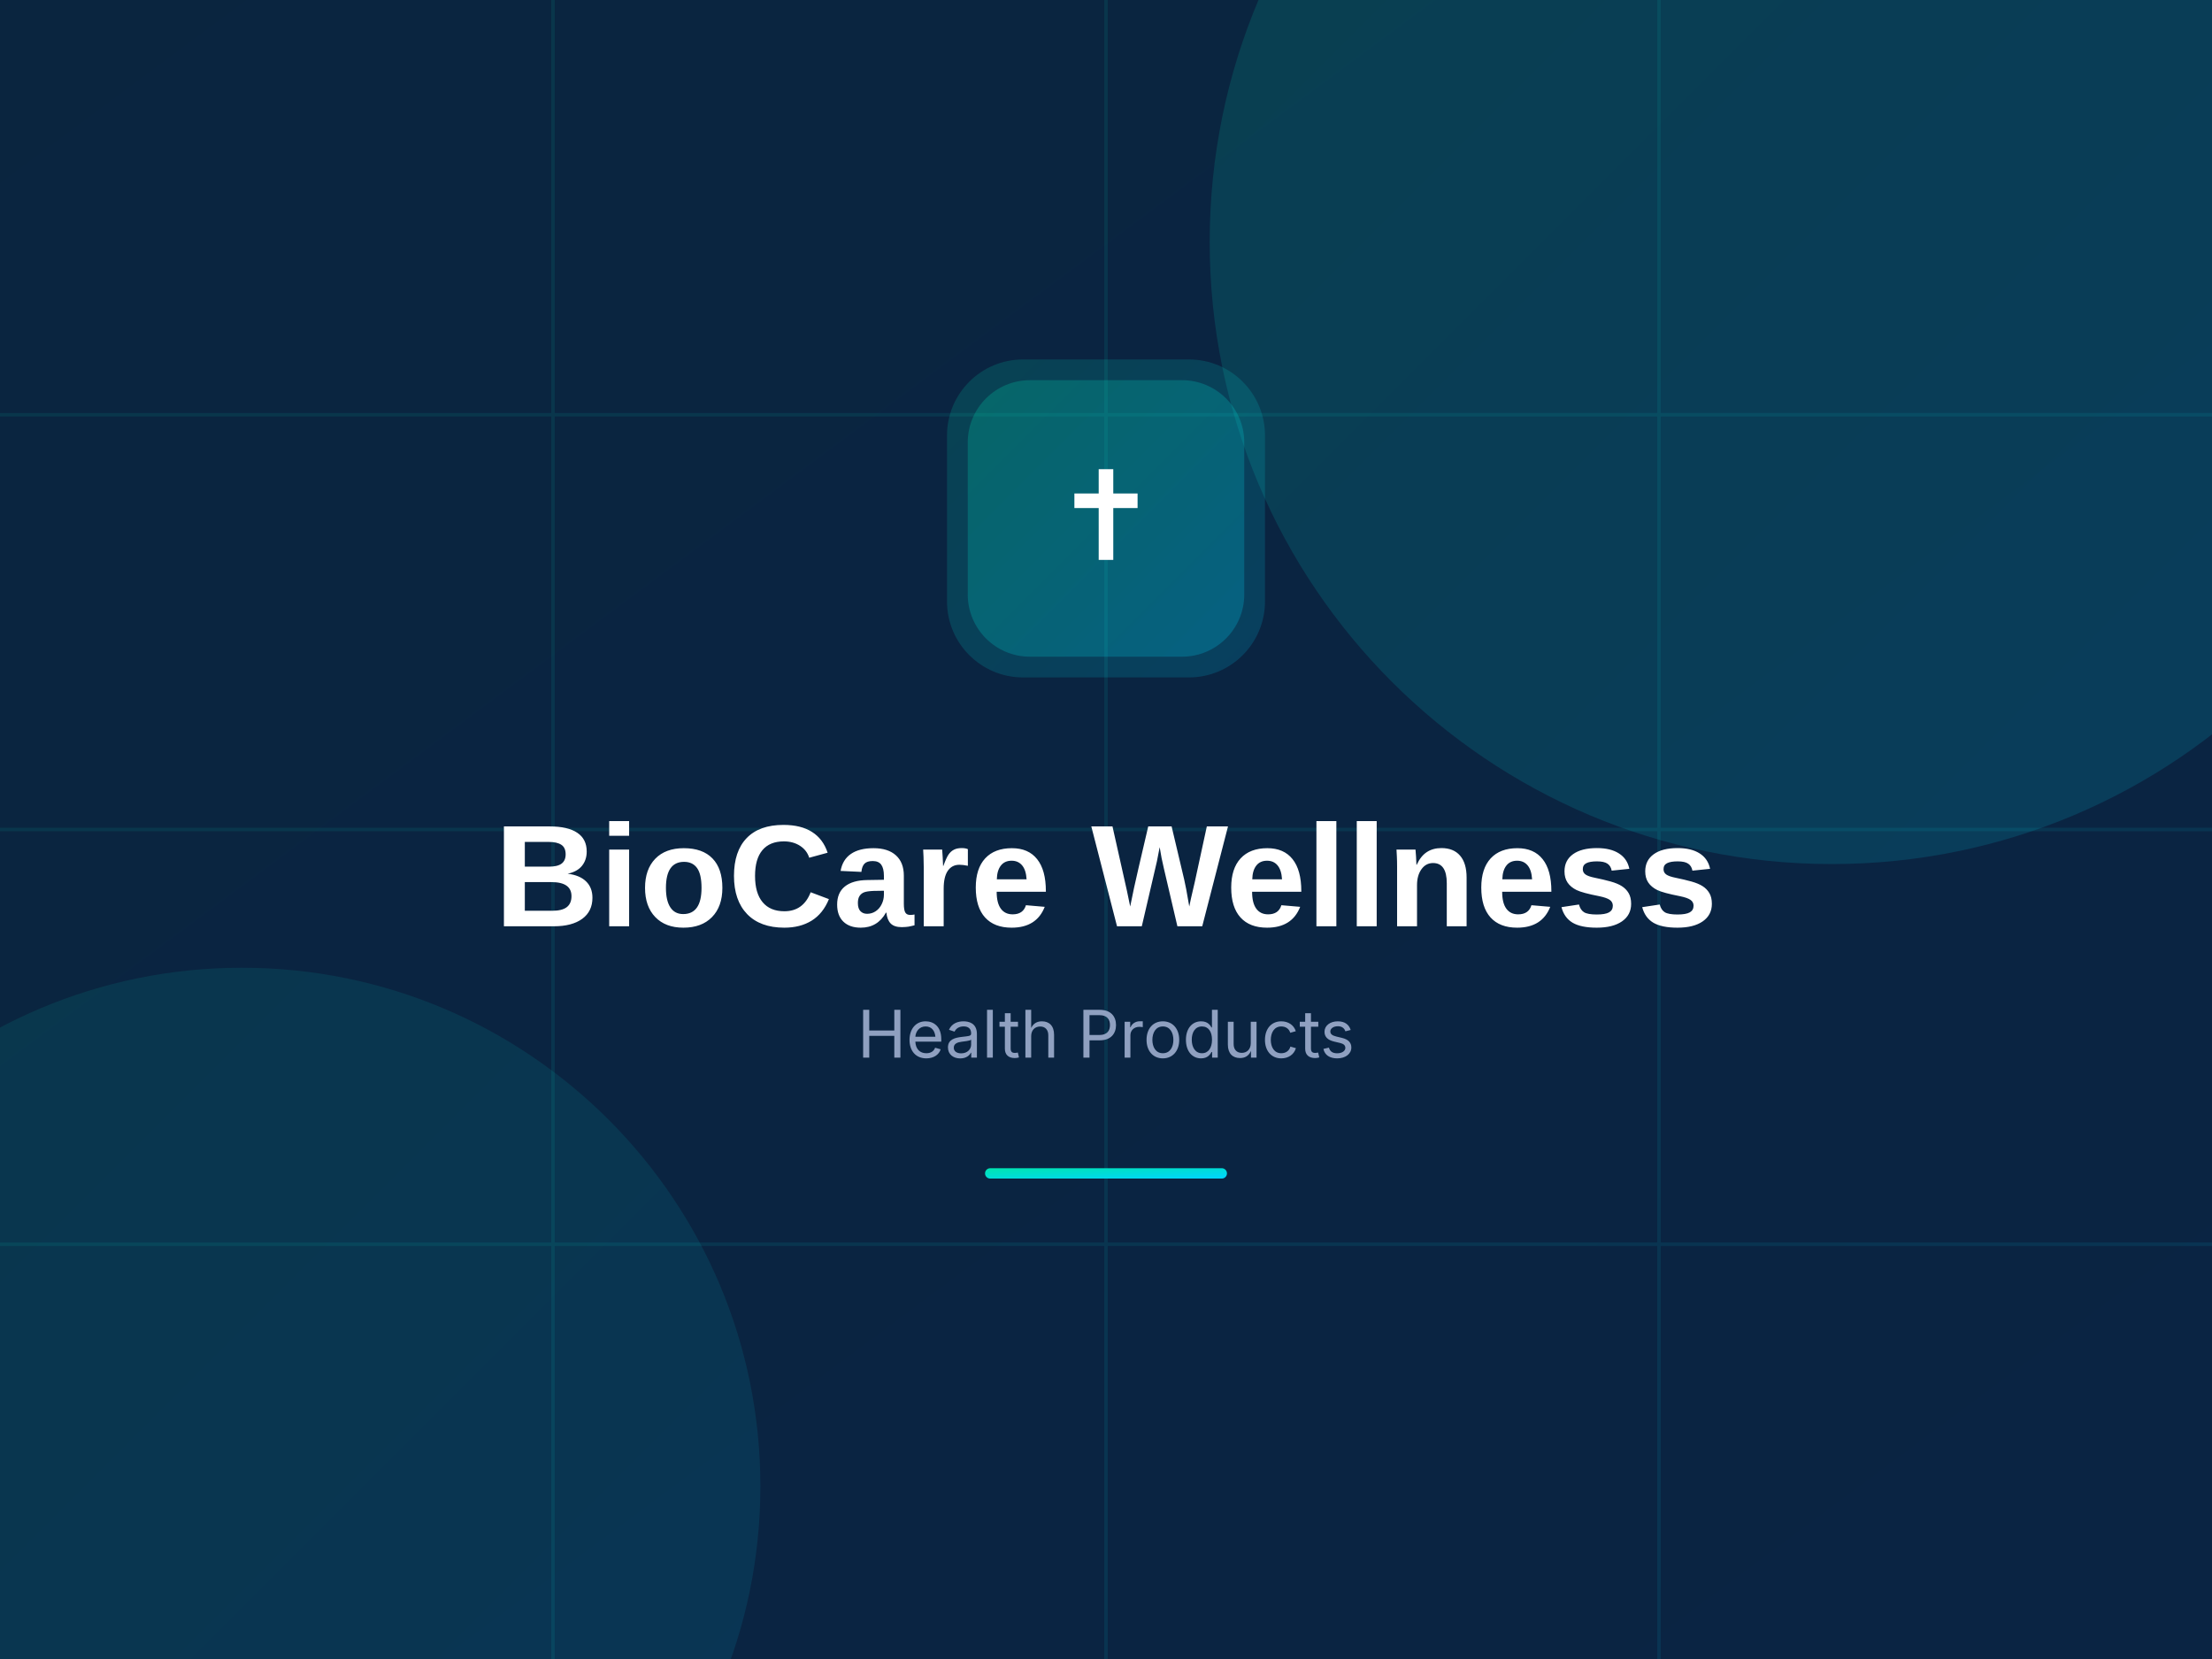
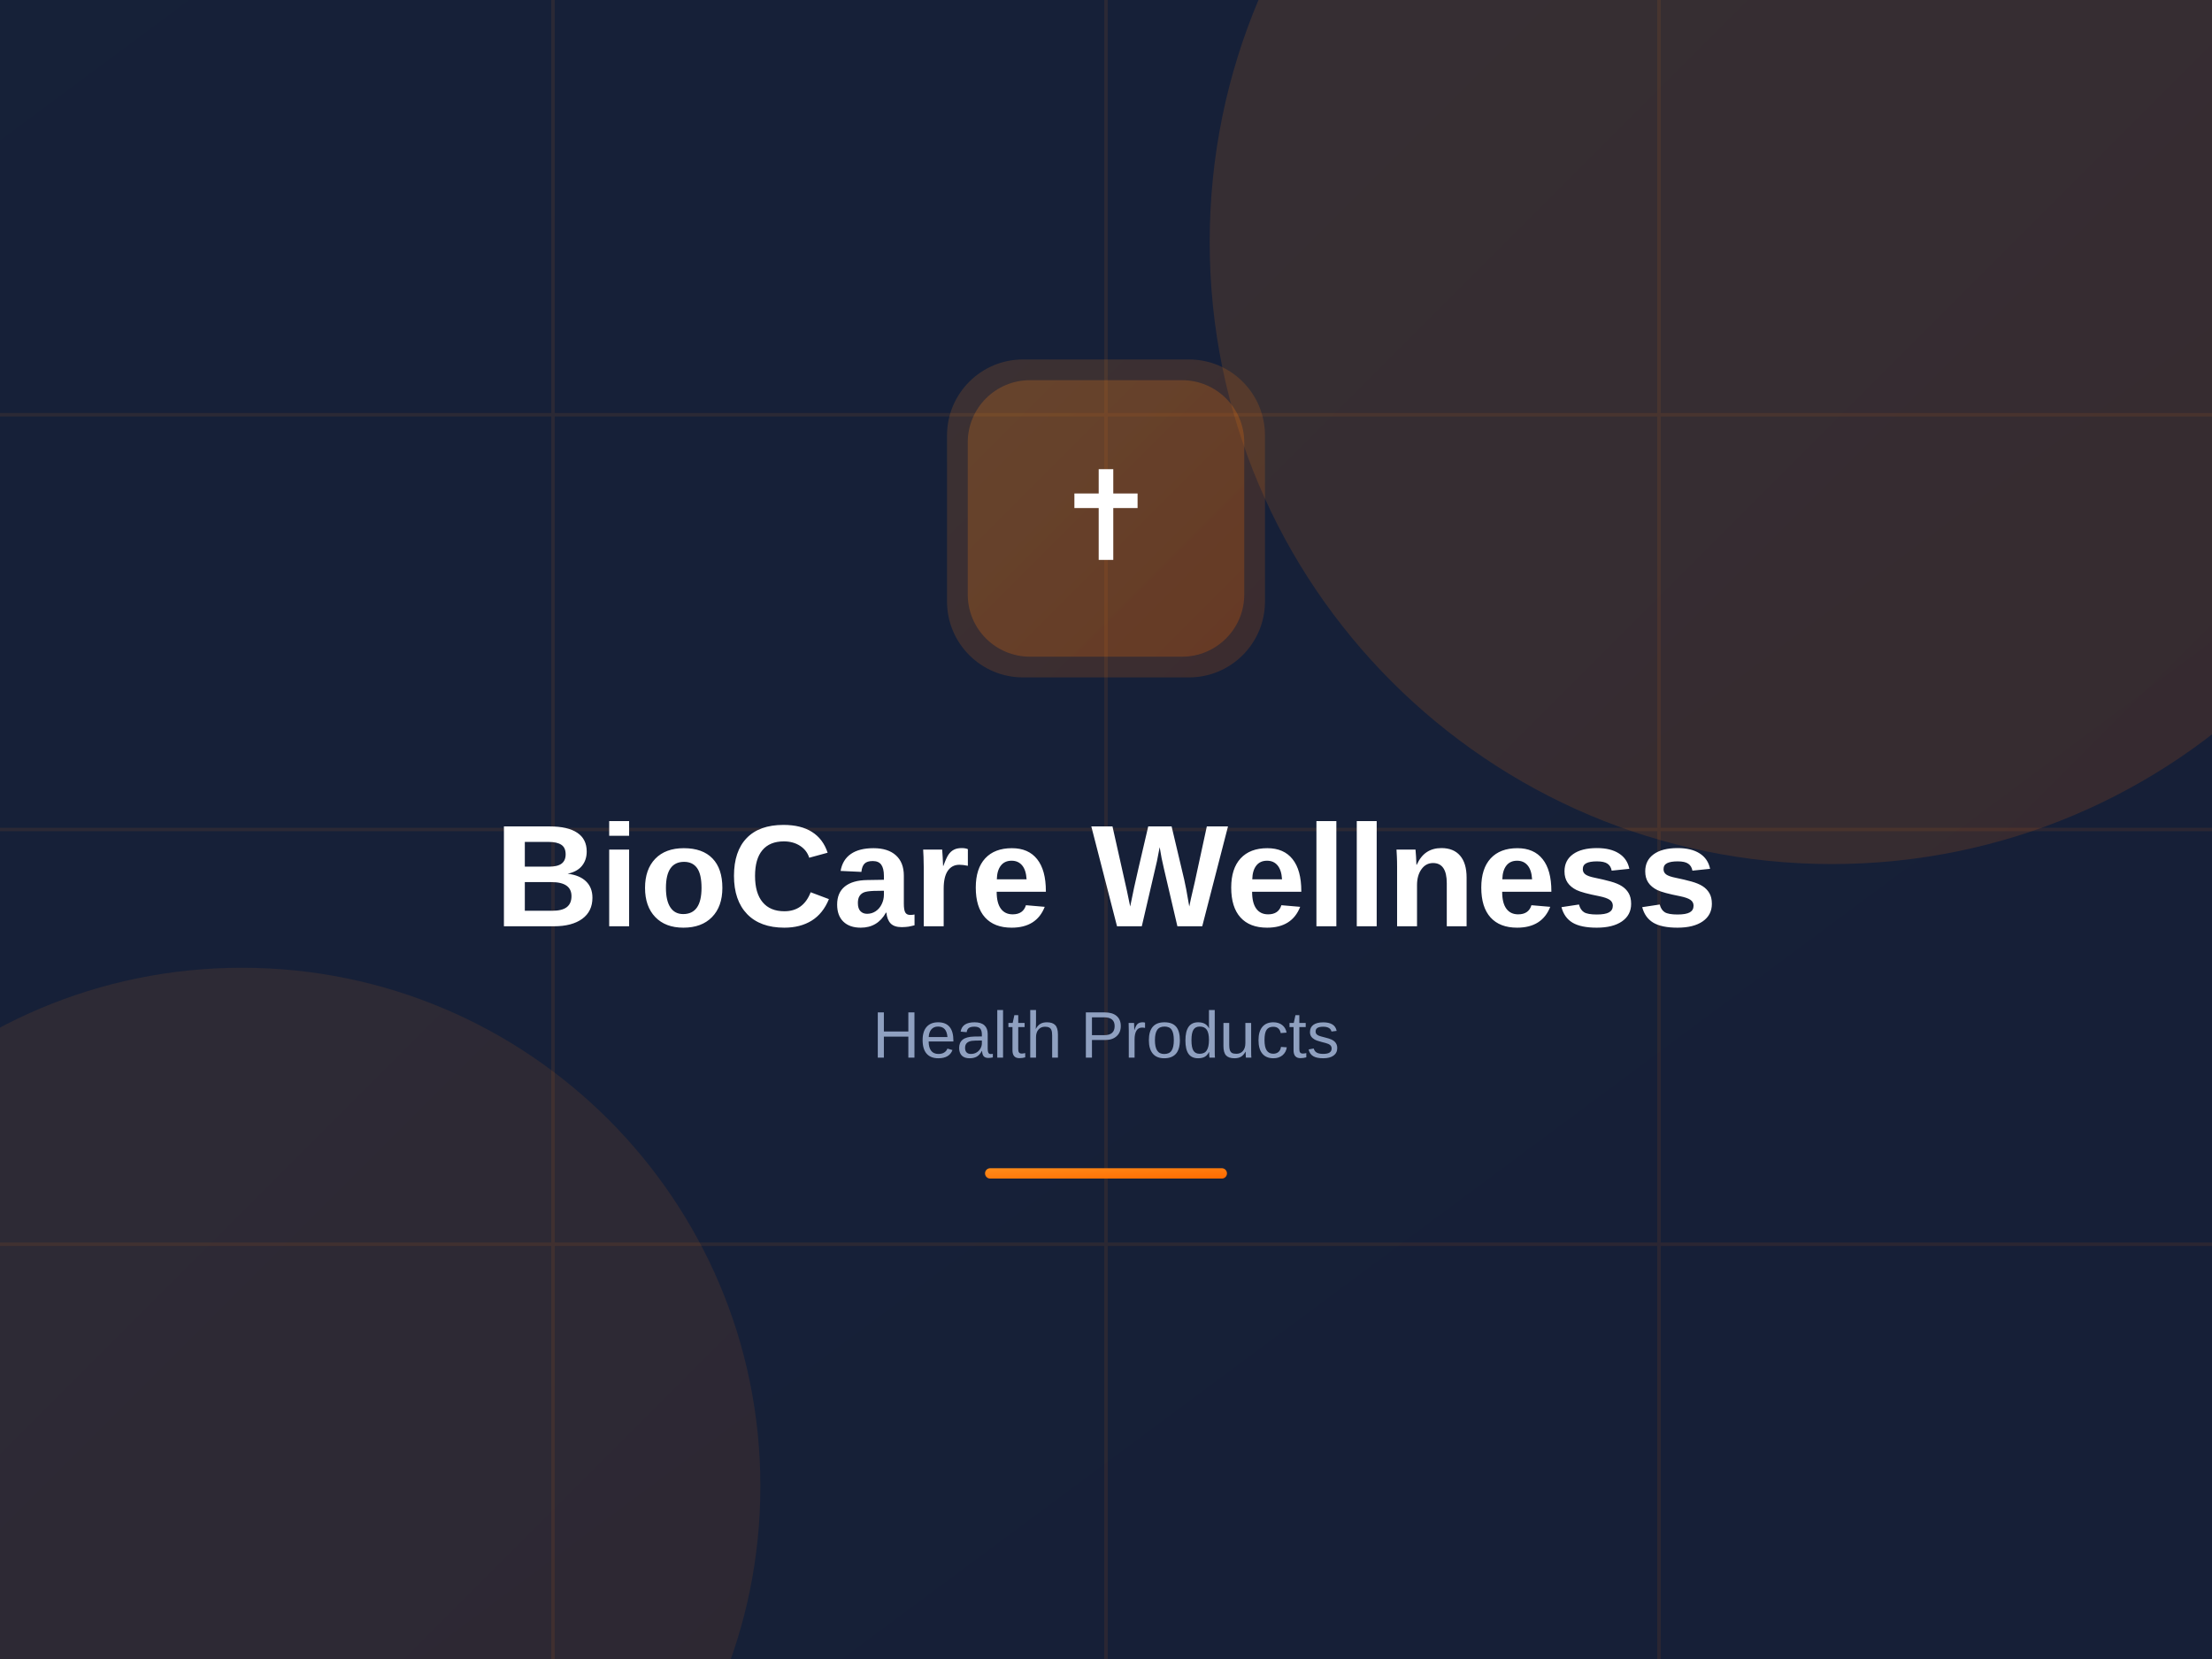
<svg xmlns="http://www.w3.org/2000/svg" width="640" height="480" viewBox="0 0 640 480" role="img" aria-label="BioCare Wellness">
  <defs>
    <linearGradient id="g" x1="0" y1="0" x2="1" y2="1">
-       <stop offset="0" stop-color="#00e5b0" />
-       <stop offset="1" stop-color="#00d4ff" />
+       <stop offset="0" stop-color="#ff8c1a" />
+       <stop offset="1" stop-color="#ff6a00" />
    </linearGradient>
  </defs>
  <rect width="640" height="480" fill="#0b1b3a" />
  <rect width="640" height="480" fill="url(#g)" opacity="0.05" />
  <g opacity="0.09" fill="none" stroke="url(#g)" stroke-width="1">
    <path d="M0 120h640M0 240h640M0 360h640M160 0v480M320 0v480M480 0v480" />
  </g>
  <circle cx="530" cy="70" r="180" fill="url(#g)" opacity="0.14" />
  <circle cx="70" cy="430" r="150" fill="url(#g)" opacity="0.1" />
  <g transform="translate(320 150)">
    <rect x="-46" y="-46" width="92" height="92" rx="22" fill="url(#g)" opacity="0.16" />
    <rect x="-40" y="-40" width="80" height="80" rx="18" fill="url(#g)" opacity="0.22" />
-     <text x="0" y="12" text-anchor="middle" font-family="Sora, Arial, sans-serif" font-size="36" fill="#ffffff">✝</text>
+     <text x="0" y="12" text-anchor="middle" font-family="Poppins, Arial, sans-serif" font-size="36" fill="#ffffff">✝</text>
  </g>
-   <text x="320" y="268" text-anchor="middle" font-family="Sora, Arial, sans-serif" font-size="42" font-weight="700" fill="#ffffff">BioCare Wellness</text>
-   <text x="320" y="306" text-anchor="middle" font-family="Inter, Arial, sans-serif" font-size="19" fill="#8fa0c0">Health Products</text>
+   <text x="320" y="268" text-anchor="middle" font-family="Poppins, Arial, sans-serif" font-size="42" font-weight="700" fill="#ffffff">BioCare Wellness</text>
+   <text x="320" y="306" text-anchor="middle" font-family="Poppins, Arial, sans-serif" font-size="19" fill="#8fa0c0">Health Products</text>
  <rect x="285" y="338" width="70" height="3" rx="1.5" fill="url(#g)" />
</svg>
